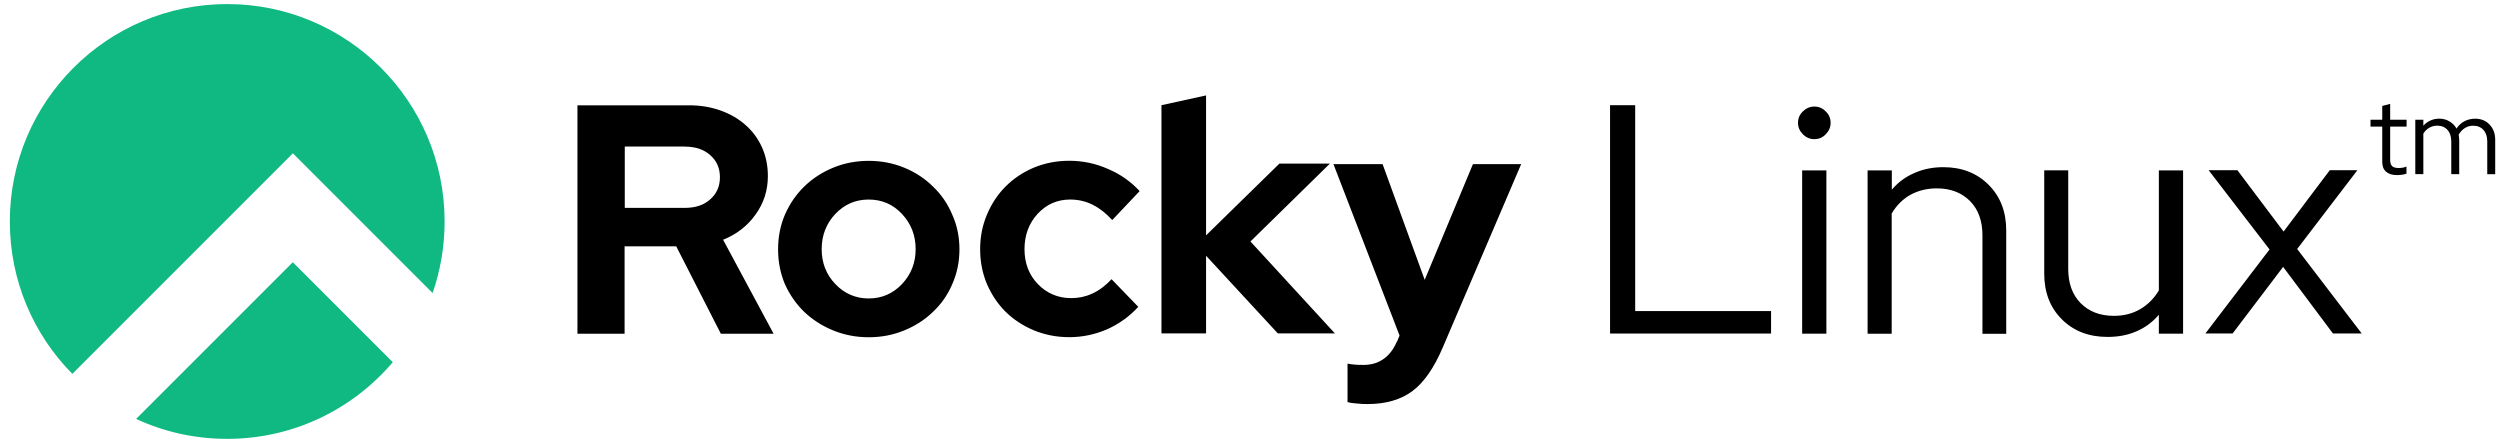
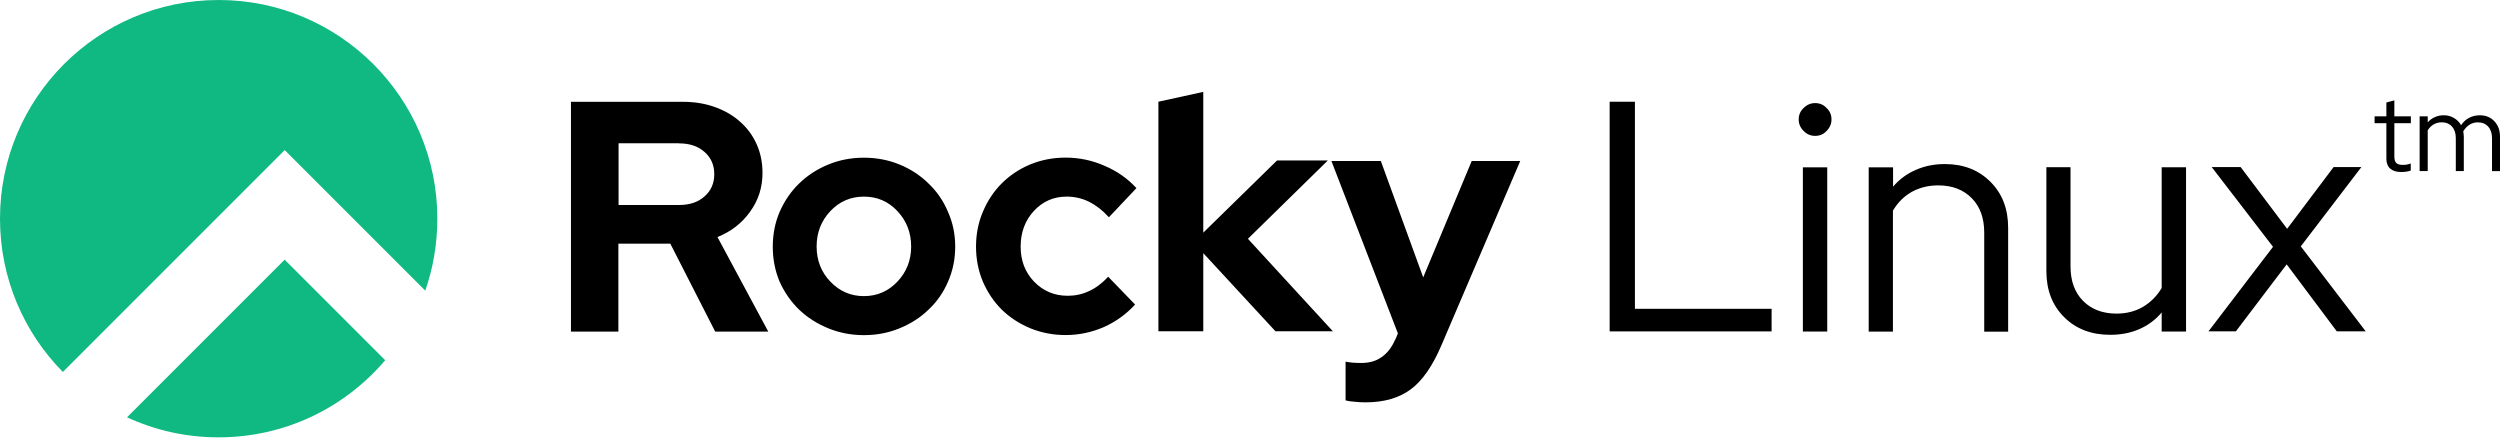
- <svg xmlns="http://www.w3.org/2000/svg" version="1.1" id="Layer_1" x="0px" y="0px" width="1104px" height="197px" viewBox="28 30.5 1104 197" enable-background="new 28 30.5 1104 197" xml:space="preserve">
-   <path fill="#10B981" d="M219,160c3.46-9.91,5.34-20.6,5.34-31.7c0-53-43-96-96-96s-96,43-96,96c0,26.2,10.5,50,27.6,67.3  l97.4-97.399l61.7,61.7L219,160z M201.5,190.5l-44.2-44.2l-69.2,69.2c12.2,5.65,25.8,8.8,40.2,8.8c29.3,0,55.5-13.1,73.1-33.8H201.5  z" />
-   <path d="M283,178V77h49.2c5.09,0,9.74,0.768,14,2.3c4.319,1.54,8.02,3.7,11.1,6.48c3.07,2.69,5.47,5.95,7.2,9.79  c1.73,3.84,2.59,8.06,2.59,12.7c0,6.34-1.82,12-5.47,17c-3.55,4.99-8.3,8.69-14.3,11.1l22.3,41.5h-23.3l-19.7-38.601h-22.8v38.601  h-20.9L283,178z M330.4,95.2h-26.5v27.1h26.5c4.699,0,8.449-1.25,11.199-3.74c2.881-2.5,4.32-5.76,4.32-9.79s-1.439-7.3-4.32-9.79  c-2.779-2.5-6.529-3.74-11.199-3.74V95.2z M371.6,140.6c0-5.47,1.011-10.6,3.021-15.3c2.11-4.8,4.939-8.93,8.5-12.4  c3.649-3.55,7.92-6.34,12.8-8.35c4.88-2.01,10.1-3.02,15.7-3.02c5.6,0,10.8,1.01,15.7,3.02c4.899,2.01,9.12,4.8,12.699,8.35  c3.65,3.46,6.48,7.58,8.5,12.4c2.11,4.7,3.171,9.79,3.171,15.3S450.63,151.2,448.52,156c-2.02,4.7-4.85,8.779-8.5,12.2  c-3.55,3.46-7.779,6.19-12.699,8.21s-10.101,3.02-15.7,3.02c-5.601,0-10.8-1.01-15.7-3.02s-9.17-4.75-12.8-8.21  c-3.55-3.46-6.38-7.54-8.5-12.2C372.6,151.2,371.6,146.061,371.6,140.6z M411.6,162.3c5.761,0,10.7-2.11,14.7-6.34  s6.05-9.36,6.05-15.399c0-6.141-2.02-11.301-6.05-15.601s-8.93-6.34-14.7-6.34c-5.77,0-10.699,2.11-14.699,6.34  c-4,4.229-6.051,9.41-6.051,15.601c0,6.049,2.021,11.199,6.051,15.399C400.93,160.16,405.83,162.3,411.6,162.3z M501,162.156  c3.36,0,6.48-0.672,9.36-2.021c2.979-1.34,5.81-3.46,8.5-6.34l11.8,12.2c-3.84,4.22-8.45,7.54-13.8,9.939  c-5.38,2.301-10.9,3.461-16.7,3.461c-5.47,0-10.7-1.01-15.601-3.021c-4.8-2.021-8.979-4.75-12.5-8.21  c-3.46-3.46-6.189-7.54-8.21-12.2c-2.02-4.8-3.02-9.94-3.02-15.399c0-5.461,1.01-10.601,3.02-15.3c2.021-4.8,4.75-8.93,8.21-12.4  c3.551-3.55,7.73-6.34,12.5-8.35c4.9-2.02,10.101-3.02,15.601-3.02c5.95,0,11.7,1.2,17.1,3.6c5.47,2.3,10.101,5.57,14,9.79  l-12.1,12.8c-2.69-2.98-5.57-5.23-8.641-6.77c-3.069-1.54-6.38-2.3-9.939-2.3c-5.66,0-10.5,2.11-14.4,6.34  c-3.84,4.22-5.76,9.41-5.76,15.601c0,6.189,1.97,11.299,5.9,15.399c4.029,4.13,8.93,6.19,14.699,6.19L501,162.156z M540.9,177.956  v-101l19.699-4.32v61.799l32.4-31.7h22.3l-35.1,34.401l37.3,40.6h-25.2l-31.7-34.301v34.301H540.9V177.956z M644.9,181.416  l1.149-2.74l-29.2-75.7h21.7l18.601,51.1l21.3-51.1h21.3l-34.6,80.9c-3.841,9.021-8.301,15.5-13.4,19.3  c-5.1,3.801-11.7,5.76-19.9,5.76c-1.729,0-3.409-0.096-5.04-0.287c-1.54-0.096-2.779-0.289-3.739-0.576v-17  c0.96,0.191,1.97,0.336,3.02,0.432s2.351,0.145,3.891,0.145c3.55,0,6.529-0.864,8.93-2.59c2.5-1.73,4.46-4.271,5.9-7.631  L644.9,181.416z M739,177.956v-101h11.1v90.899h60v9.94H739V177.956z M829.2,91.956c-1.92,0-3.601-0.72-5.04-2.16  c-1.44-1.44-2.16-3.12-2.16-5.04c0-2.02,0.72-3.7,2.16-5.04c1.439-1.44,3.12-2.16,5.04-2.16c2.02,0,3.7,0.72,5.04,2.16  c1.439,1.34,2.16,3.02,2.16,5.04c0,1.92-0.721,3.6-2.16,5.04C832.9,91.236,831.22,91.956,829.2,91.956z M834.53,105.756v72.1h-10.7  v-72.1H834.53z M852.73,177.855v-72.1h10.699v8.5c2.78-3.26,6.101-5.71,9.94-7.34c3.84-1.73,8.11-2.59,12.8-2.59  c8.16,0,14.8,2.59,20,7.78s7.78,11.9,7.78,20.201v45.6h-10.5v-43.5c0-6.34-1.82-11.4-5.47-15.1c-3.65-3.7-8.54-5.62-14.7-5.62  c-4.32,0-8.21,0.96-11.7,2.88c-3.36,1.92-6.1,4.66-8.21,8.21v53.1h-10.7L852.73,177.855z M941.33,105.756v43.5  c0,6.34,1.82,11.4,5.47,15.1c3.65,3.701,8.54,5.621,14.7,5.621c4.32,0,8.16-0.961,11.5-2.881c3.46-2.02,6.24-4.8,8.35-8.35v-53h10.7  v72.1h-10.7v-8.35c-2.779,3.26-6.1,5.71-9.939,7.34c-3.74,1.63-7.97,2.45-12.7,2.45c-8.26,0-15-2.591-20.2-7.78  s-7.78-11.9-7.78-20.199v-45.601h10.5L941.33,105.756z M1001.83,177.855l28.4-37.199l-26.9-35h12.7l20.399,27.1l20.4-27.1h12.2  l-26.601,34.8l28.5,37.3h-12.699l-22-29.4l-22.301,29.4h-12.1V177.855z" />
-   <path d="M1080,102V86.4h-5.18v-3.02h5.18v-6.1l3.5-0.912v7.01h7.25v3.02h-7.25v14.7c0,1.28,0.29,2.21,0.87,2.78  c0.569,0.544,1.52,0.816,2.83,0.816c0.67,0,1.26-0.048,1.78-0.144c0.539-0.096,1.119-0.256,1.72-0.48v3.12  c-0.601,0.224-1.29,0.384-2.061,0.48c-0.739,0.096-1.46,0.144-2.16,0.144c-2.079,0-3.68-0.496-4.8-1.49  c-1.12-0.994-1.68-2.43-1.68-4.32V102z M1094.6,107.38v-24h3.551v2.64c0.89-1.02,1.93-1.79,3.119-2.3  c1.181-0.544,2.49-0.816,3.931-0.816c1.67,0,3.16,0.4,4.47,1.2c1.34,0.768,2.38,1.82,3.12,3.17c0.99-1.47,2.17-2.56,3.55-3.26  c1.41-0.736,2.98-1.1,4.7-1.1c2.6,0,4.71,0.864,6.34,2.59c1.66,1.73,2.5,3.97,2.5,6.72v15.2h-3.51v-14.5  c0-2.11-0.561-3.79-1.681-5.04c-1.119-1.25-2.64-1.87-4.56-1.87c-1.31,0-2.51,0.336-3.6,1.01c-1.091,0.674-2.011,1.65-2.78,2.93  c0.06,0.352,0.109,0.72,0.14,1.1c0.07,0.352,0.101,0.736,0.101,1.15v15.2h-3.511v-14.5c0-2.11-0.56-3.79-1.68-5.04  s-2.62-1.87-4.51-1.87c-1.28,0-2.45,0.304-3.5,0.912c-1.03,0.576-1.91,1.44-2.641,2.59v17.9h-3.55V107.38z" />
+ <svg xmlns="http://www.w3.org/2000/svg" version="1.1" id="Layer_1" x="0px" y="0px" width="1097.541px" height="192px" viewBox="32.34 32.3 1097.541 192" enable-background="new 32.34 32.3 1097.541 192" xml:space="preserve">
+   <path fill="#10B981" d="M219,160c3.46-9.91,5.34-20.6,5.34-31.7c0-53-43-96-96-96s-96,43-96,96c0,26.2,10.5,50,27.6,67.3  l97.4-97.398l61.7,61.699L219,160z M201.5,190.5l-44.2-44.2l-69.2,69.2c12.2,5.65,25.8,8.8,40.2,8.8c29.3,0,55.5-13.1,73.1-33.8  H201.5z" />
+   <path d="M283,178V77h49.2c5.09,0,9.74,0.768,14,2.3c4.318,1.54,8.02,3.7,11.1,6.48c3.07,2.69,5.47,5.95,7.2,9.79  c1.73,3.84,2.59,8.06,2.59,12.7c0,6.34-1.82,12-5.47,17c-3.55,4.99-8.3,8.69-14.3,11.101l22.3,41.5h-23.3l-19.7-38.601h-22.8v38.601  h-20.9L283,178z M330.4,95.2h-26.5v27.1h26.5c4.698,0,8.448-1.25,11.198-3.739c2.882-2.5,4.32-5.761,4.32-9.791  c0-4.029-1.438-7.299-4.32-9.79c-2.778-2.5-6.528-3.74-11.198-3.74V95.2z M371.6,140.6c0-5.47,1.012-10.6,3.021-15.3  c2.11-4.8,4.938-8.93,8.5-12.399c3.648-3.551,7.92-6.34,12.8-8.351c4.88-2.01,10.101-3.021,15.7-3.021s10.8,1.011,15.7,3.021  c4.898,2.011,9.12,4.8,12.698,8.351c3.65,3.459,6.48,7.58,8.5,12.399c2.11,4.7,3.172,9.79,3.172,15.3S450.63,151.2,448.52,156  c-2.02,4.7-4.85,8.779-8.5,12.2c-3.55,3.46-7.778,6.19-12.698,8.21s-10.102,3.02-15.7,3.02c-5.602,0-10.8-1.01-15.7-3.02  s-9.17-4.75-12.8-8.21c-3.55-3.46-6.38-7.54-8.5-12.2C372.6,151.2,371.6,146.061,371.6,140.6z M411.6,162.3  c5.762,0,10.7-2.11,14.7-6.34s6.05-9.36,6.05-15.399c0-6.141-2.02-11.301-6.05-15.601s-8.93-6.34-14.7-6.34  c-5.77,0-10.698,2.11-14.698,6.34s-6.052,9.41-6.052,15.601c0,6.049,2.021,11.199,6.052,15.399  C400.93,160.16,405.83,162.3,411.6,162.3z M501,162.156c3.36,0,6.48-0.672,9.36-2.021c2.979-1.34,5.81-3.46,8.5-6.34l11.8,12.2  c-3.84,4.22-8.45,7.54-13.8,9.938c-5.38,2.301-10.9,3.461-16.7,3.461c-5.47,0-10.7-1.01-15.602-3.021  c-4.8-2.021-8.979-4.75-12.5-8.21c-3.46-3.46-6.188-7.54-8.21-12.2c-2.02-4.8-3.02-9.94-3.02-15.399  c0-5.461,1.01-10.601,3.02-15.299c2.021-4.801,4.75-8.931,8.21-12.4c3.552-3.551,7.73-6.34,12.5-8.35  c4.9-2.021,10.102-3.021,15.602-3.021c5.95,0,11.7,1.2,17.1,3.601c5.47,2.299,10.102,5.569,14,9.789l-12.1,12.801  c-2.69-2.98-5.57-5.23-8.642-6.771c-3.068-1.54-6.38-2.3-9.938-2.3c-5.66,0-10.5,2.109-14.4,6.34c-3.84,4.22-5.76,9.41-5.76,15.602  c0,6.188,1.97,11.299,5.9,15.398c4.028,4.13,8.93,6.189,14.698,6.189L501,162.156z M540.9,177.956v-101l19.698-4.32v61.8  l32.4-31.701h22.3l-35.1,34.401l37.3,40.601h-25.2l-31.7-34.301v34.301H540.9V177.956z M644.9,181.416l1.148-2.74l-29.2-75.699h21.7  l18.602,51.1l21.3-51.1h21.3l-34.6,80.899c-3.842,9.021-8.302,15.5-13.4,19.3c-5.1,3.801-11.7,5.76-19.9,5.76  c-1.729,0-3.408-0.096-5.04-0.287c-1.54-0.096-2.778-0.289-3.738-0.575v-17c0.96,0.19,1.97,0.336,3.02,0.432  c1.05,0.097,2.352,0.146,3.892,0.146c3.55,0,6.528-0.864,8.93-2.59c2.5-1.73,4.46-4.271,5.9-7.631L644.9,181.416z M739,177.956v-101  h11.1v90.899h60v9.939H739V177.956z M829.2,91.956c-1.92,0-3.602-0.72-5.04-2.16c-1.44-1.44-2.16-3.12-2.16-5.04  c0-2.02,0.72-3.7,2.16-5.04c1.438-1.44,3.12-2.16,5.04-2.16c2.02,0,3.7,0.72,5.04,2.16c1.438,1.34,2.16,3.02,2.16,5.04  c0,1.92-0.722,3.6-2.16,5.04C832.9,91.236,831.22,91.956,829.2,91.956z M834.53,105.756v72.1h-10.7v-72.1H834.53z M852.73,177.855  v-72.101h10.698v8.5c2.78-3.26,6.102-5.71,9.94-7.34c3.84-1.729,8.109-2.59,12.8-2.59c8.16,0,14.8,2.59,20,7.78  c5.2,5.189,7.78,11.899,7.78,20.201v45.6h-10.5v-43.5c0-6.34-1.82-11.4-5.471-15.1c-3.649-3.701-8.539-5.621-14.699-5.621  c-4.32,0-8.21,0.961-11.7,2.881c-3.36,1.92-6.101,4.66-8.21,8.209v53.101h-10.7L852.73,177.855z M941.33,105.756v43.5  c0,6.34,1.82,11.4,5.47,15.1c3.65,3.701,8.54,5.621,14.7,5.621c4.32,0,8.16-0.961,11.5-2.881c3.46-2.02,6.24-4.8,8.35-8.35v-53h10.7  v72.1h-10.7v-8.35c-2.778,3.26-6.1,5.71-9.938,7.34c-3.74,1.63-7.97,2.45-12.7,2.45c-8.26,0-15-2.591-20.2-7.78  s-7.78-11.9-7.78-20.199v-45.601h10.5L941.33,105.756z M1001.83,177.855l28.4-37.199l-26.9-35h12.7l20.398,27.1l20.4-27.1h12.2  l-26.602,34.8l28.5,37.3h-12.699l-22-29.4l-22.301,29.4h-12.1v0.1H1001.83z" />
+   <path d="M1080,102V86.4h-5.18v-3.02h5.18v-6.1l3.5-0.912v7.01h7.25v3.02h-7.25v14.7c0,1.28,0.29,2.211,0.87,2.78  c0.569,0.544,1.52,0.815,2.83,0.815c0.67,0,1.26-0.047,1.78-0.144c0.538-0.096,1.118-0.256,1.72-0.479v3.119  c-0.602,0.225-1.29,0.385-2.062,0.48c-0.738,0.096-1.46,0.145-2.16,0.145c-2.078,0-3.68-0.496-4.8-1.49s-1.68-2.43-1.68-4.32  L1080,102L1080,102z M1094.6,107.38v-24h3.552v2.64c0.89-1.02,1.93-1.79,3.118-2.3c1.182-0.544,2.49-0.816,3.932-0.816  c1.67,0,3.16,0.4,4.47,1.2c1.34,0.768,2.38,1.82,3.12,3.17c0.99-1.47,2.17-2.56,3.55-3.26c1.41-0.736,2.98-1.1,4.7-1.1  c2.6,0,4.71,0.864,6.34,2.59c1.66,1.73,2.5,3.97,2.5,6.72v15.2h-3.51v-14.5c0-2.11-0.562-3.79-1.682-5.04  c-1.118-1.25-2.64-1.87-4.56-1.87c-1.31,0-2.51,0.336-3.6,1.01c-1.091,0.674-2.012,1.65-2.78,2.93c0.06,0.352,0.109,0.72,0.14,1.1  c0.07,0.352,0.102,0.736,0.102,1.15v15.2h-3.512v-14.5c0-2.11-0.56-3.79-1.68-5.04s-2.62-1.87-4.51-1.87  c-1.28,0-2.45,0.304-3.5,0.912c-1.03,0.576-1.91,1.44-2.642,2.59v17.9h-3.55L1094.6,107.38L1094.6,107.38z" />
</svg>
